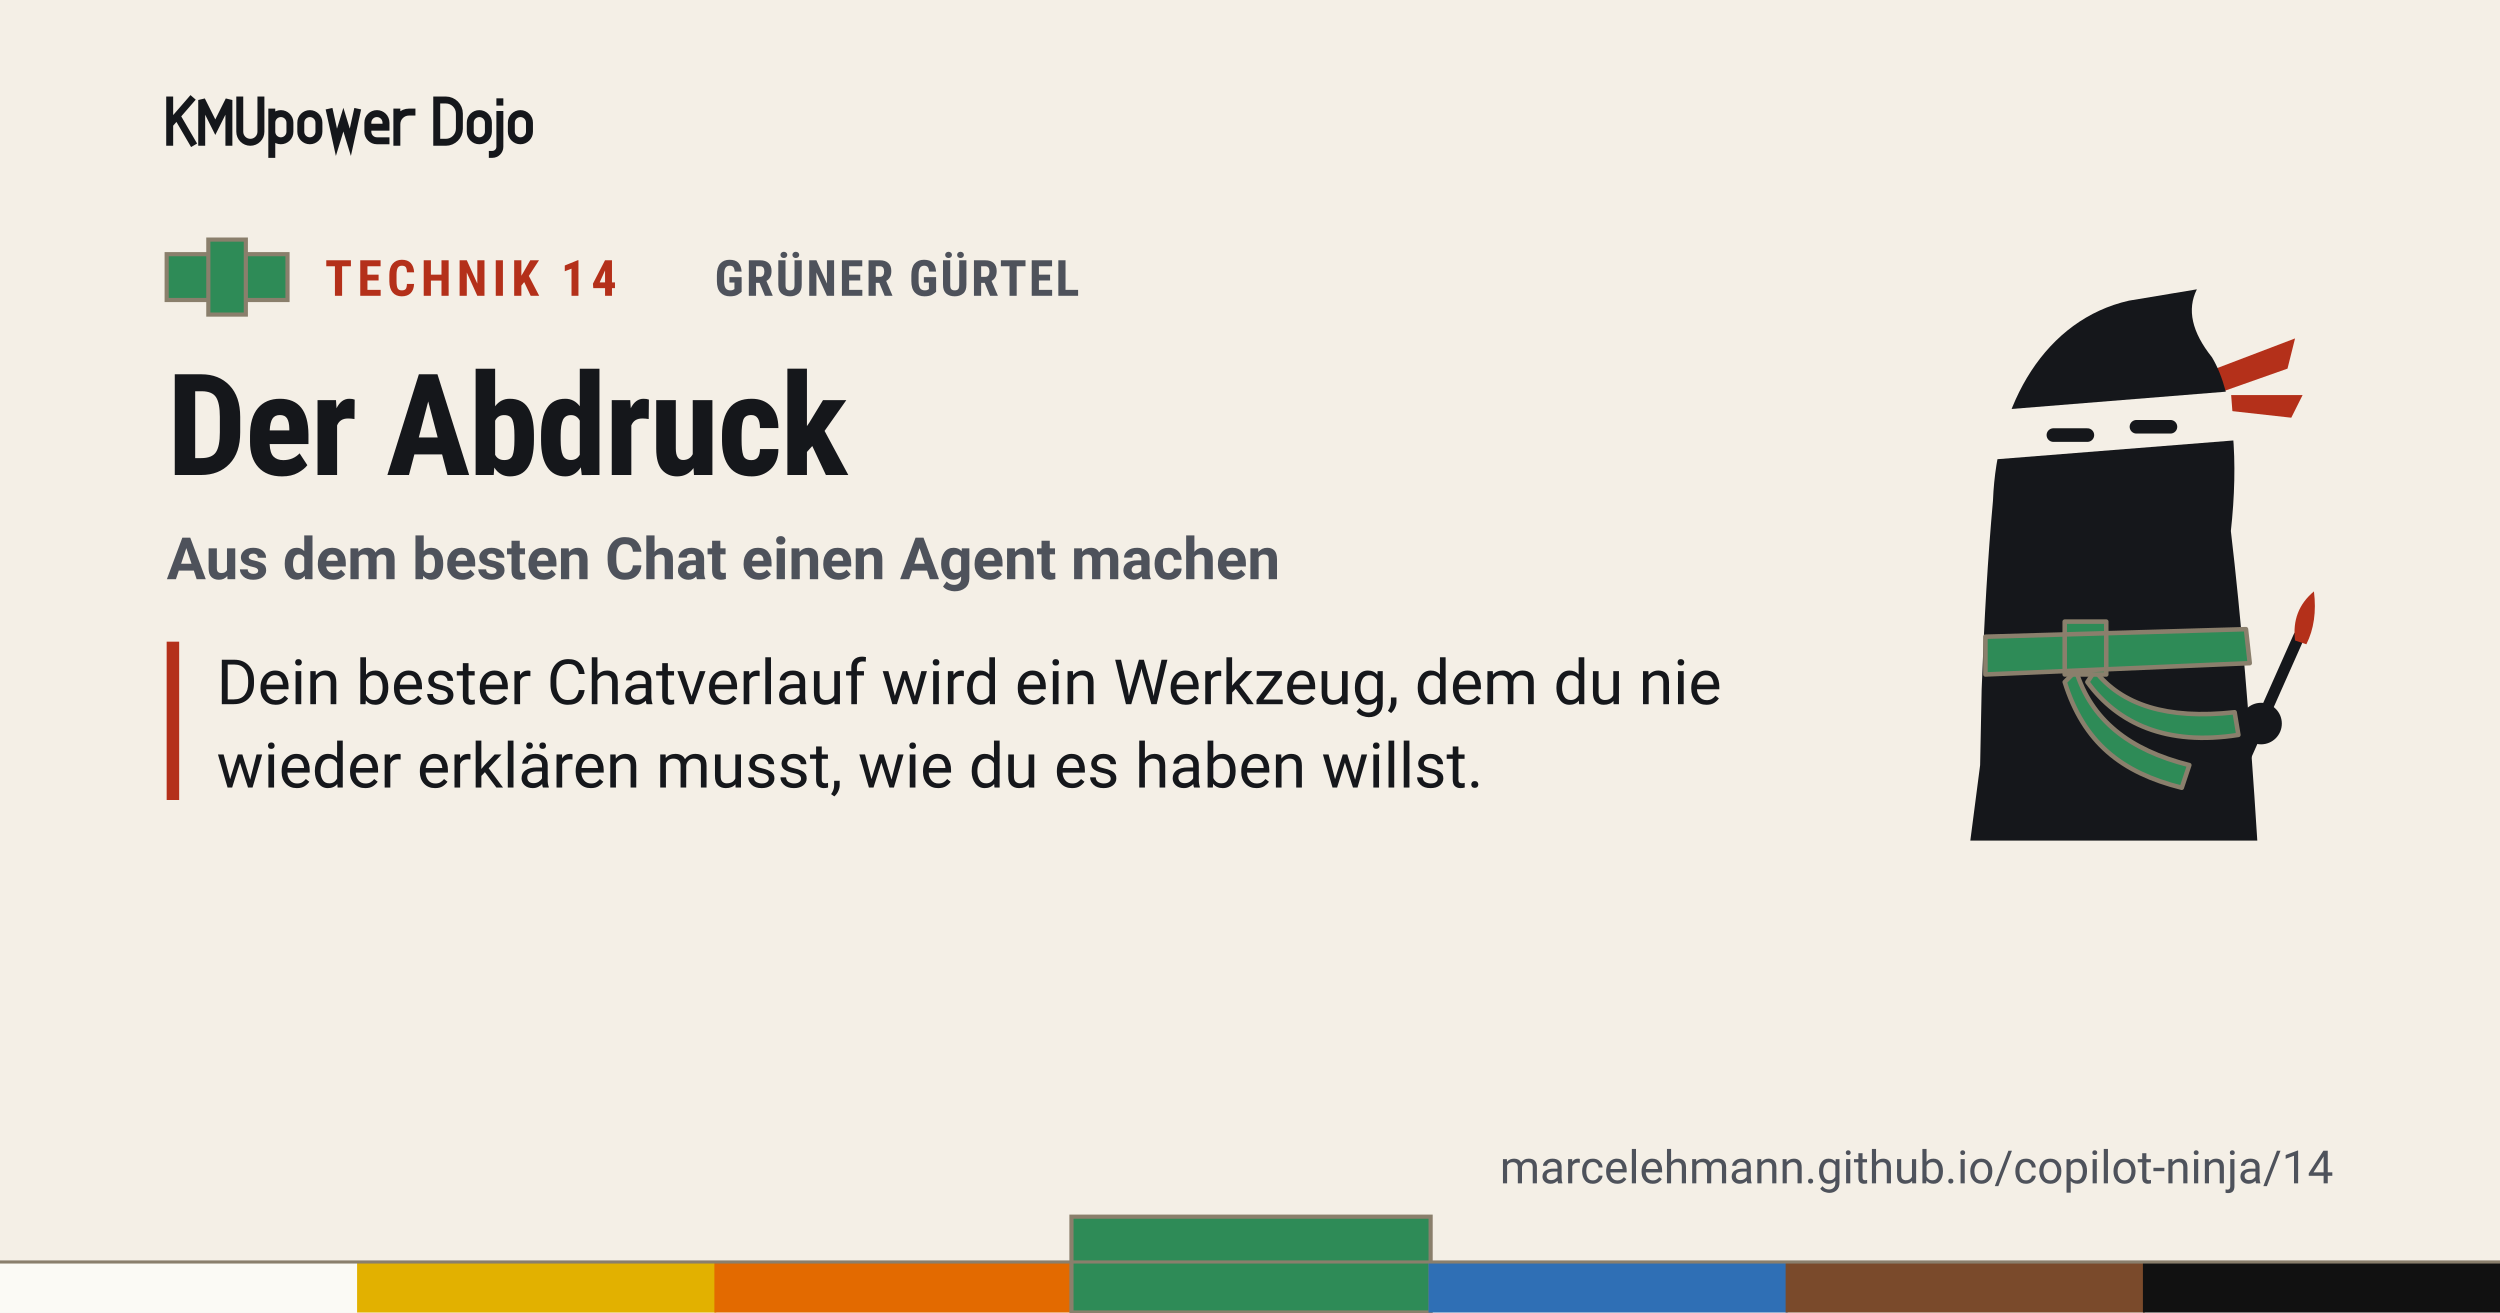
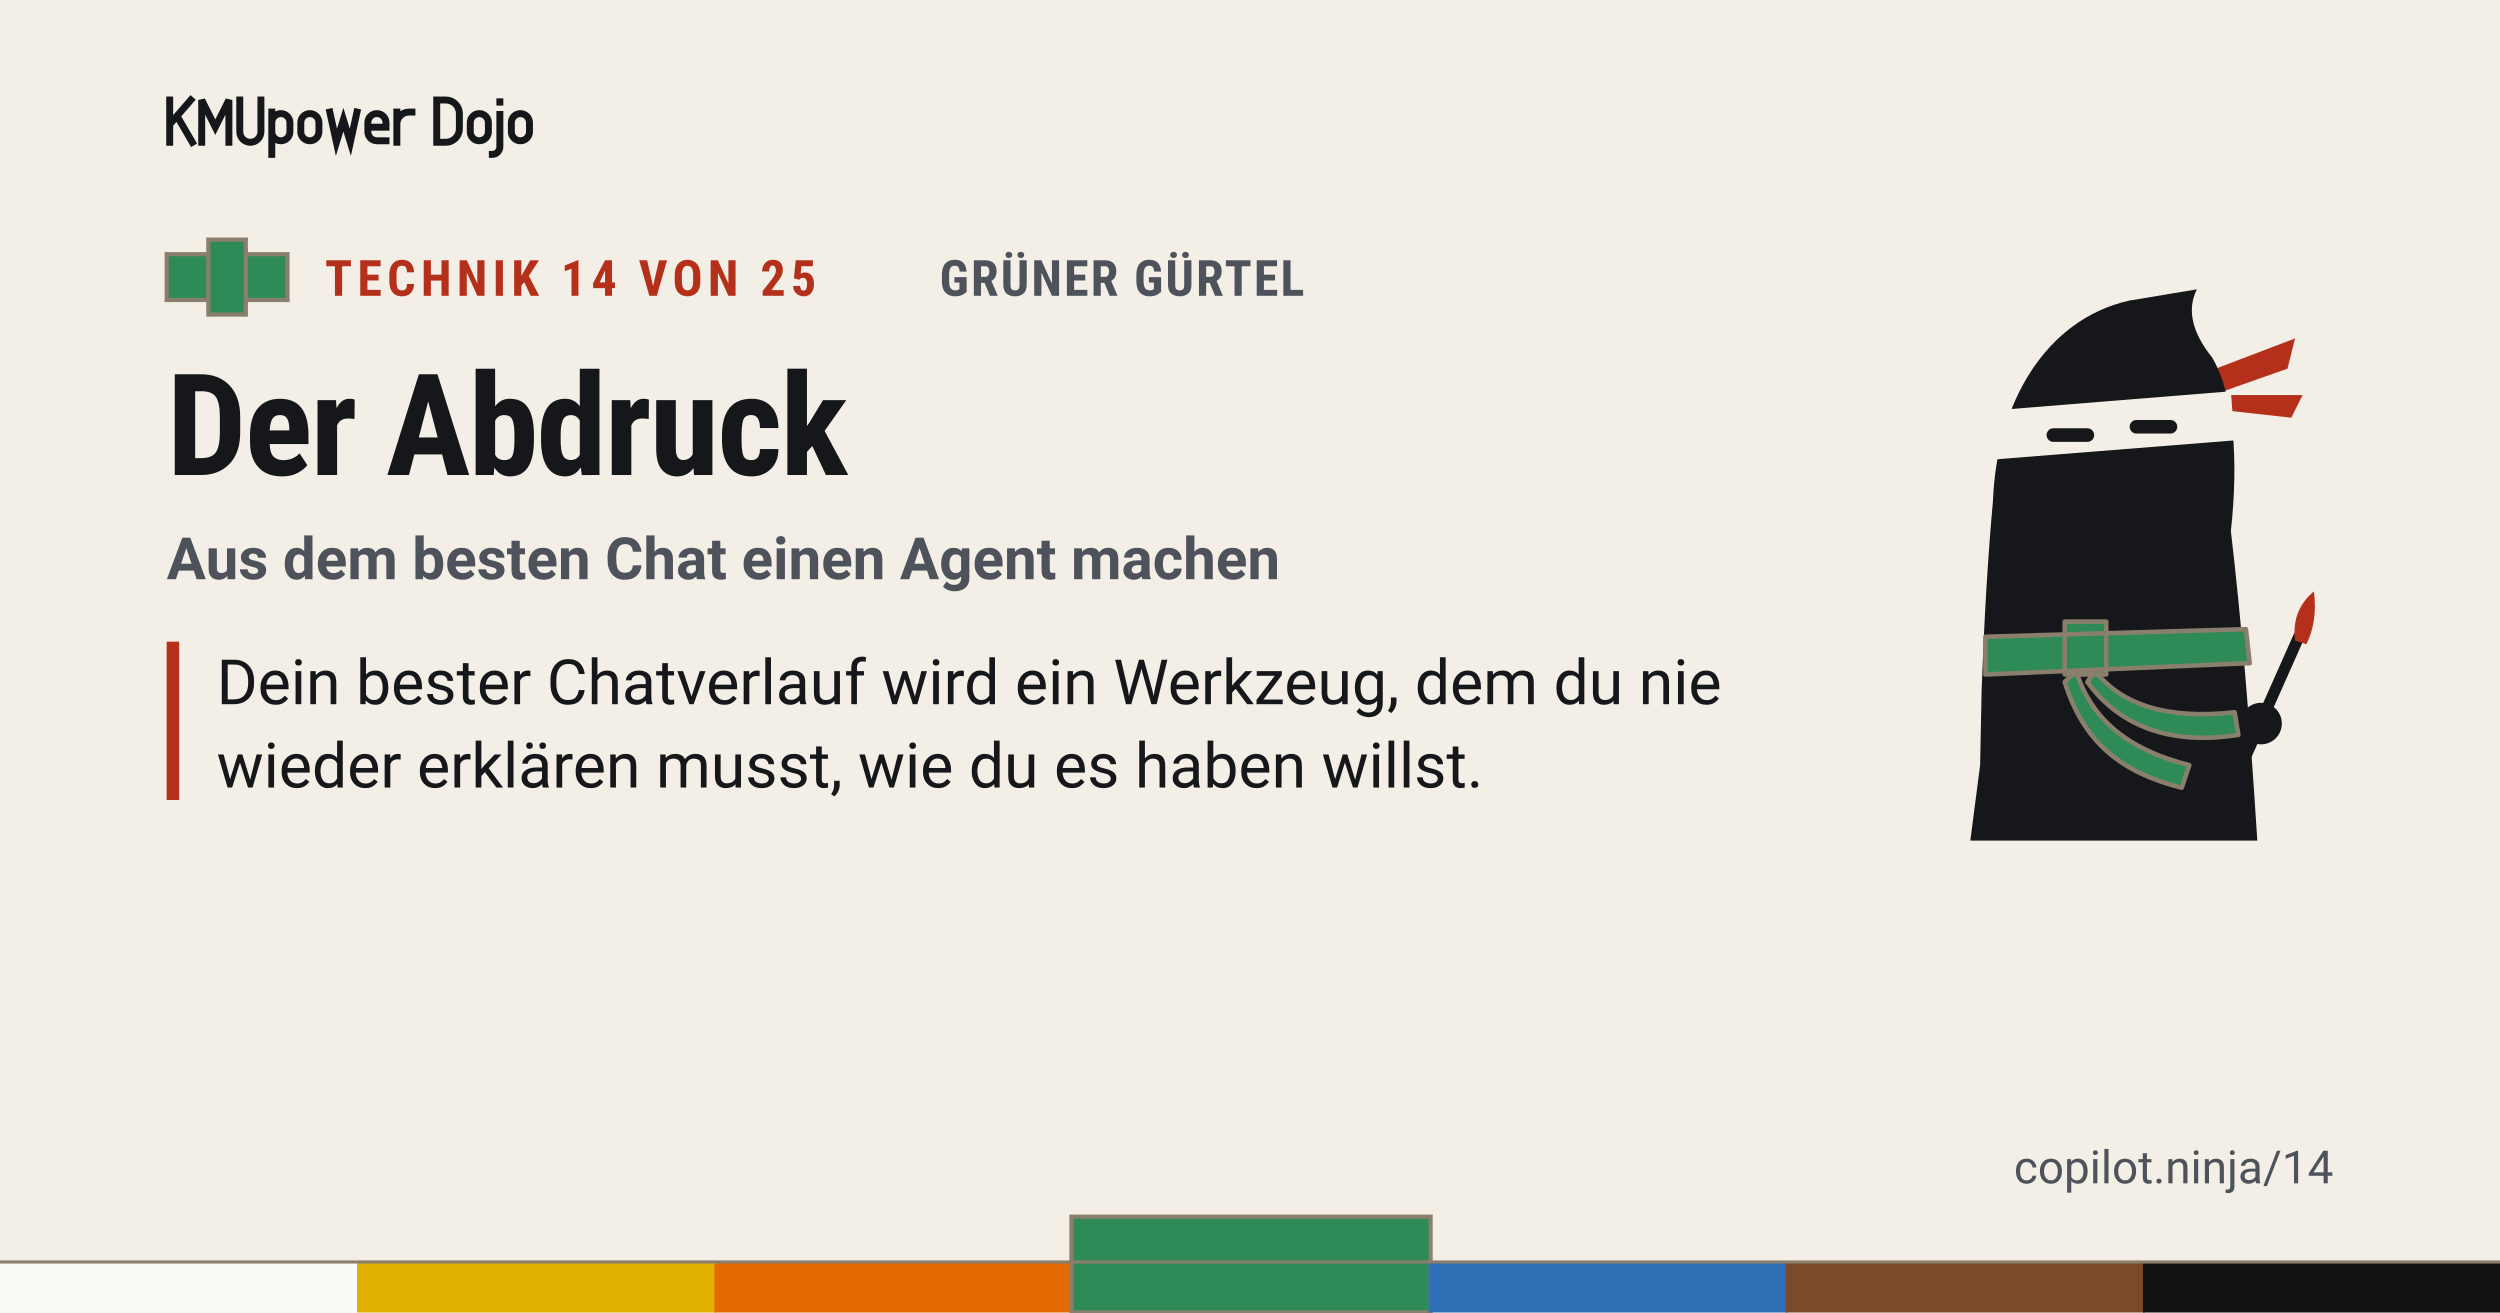
<svg xmlns="http://www.w3.org/2000/svg" width="1200" height="630" viewBox="0 0 1200 630" role="img" aria-label="Technik 14: Der Abdruck. Dein bester Chatverlauf wird ein Werkzeug, dem du nie wieder erklären musst, wie du es haben willst.">
  <rect width="1200" height="630" fill="#F4EFE6" />
  <g transform="translate(80 48) scale(1.45)" fill="none" stroke="#15171B" stroke-width="2.3" stroke-linecap="square">
    <path d="M1 0V14M8 0L1.5 7.5M3.6 5.6L8.5 14M11.6 14V0L16.1 9L20.6 0V14M24.2 0V10.5A3.5 3.5 0 0 0 31.2 10.5V0M34.8 18V4M34.8 7.5A3 3 0 0 1 40.8 7.5V10.5A3 3 0 0 1 34.8 10.5M44.4 7.5A3 3 0 0 1 50.4 7.5V10.5A3 3 0 0 1 44.4 10.5ZM54 4L56.2 14L58.5 6.5L60.8 14L63 4M66.8 9H72.6V7.5A3 3 0 0 0 66.6 7.5V10.5A3 3 0 0 0 69.6 13.5H72.6M76.2 14V4M76.2 8A4 4 0 0 1 80.2 4H81.2M89.4 0H92.4A4.5 4.5 0 0 1 96.9 4.5V9.5A4.5 4.5 0 0 1 92.4 14H89.4ZM100.5 7.5A3 3 0 0 1 106.5 7.5V10.5A3 3 0 0 1 100.5 10.5ZM110.3 4.8V15.5A2.5 2.5 0 0 1 107.8 18M110.3 0.6V0.7M114.1 7.5A3 3 0 0 1 120.1 7.5V10.5A3 3 0 0 1 114.1 10.5Z" />
  </g>
  <rect x="80" y="122" width="58" height="22" fill="#2E8B57" stroke="#8A7F6C" stroke-width="2" />
  <rect x="100" y="115" width="18" height="36" fill="#2E8B57" stroke="#8A7F6C" stroke-width="2" />
-   <text x="156" y="142" font-family="Bahnschrift, 'Avenir Next Condensed', 'Roboto Condensed', 'Arial Narrow', sans-serif" font-weight="700" font-size="24" letter-spacing="2.5" fill="#B4301A">TECHNIK 14</text>
-   <text x="343" y="142" font-family="Bahnschrift, 'Avenir Next Condensed', 'Roboto Condensed', 'Arial Narrow', sans-serif" font-weight="600" font-size="24" letter-spacing="1" fill="#4E525B">GRÜNER GÜRTEL</text>
+   <text x="156" y="142" font-family="Bahnschrift, 'Avenir Next Condensed', 'Roboto Condensed', 'Arial Narrow', sans-serif" font-weight="700" font-size="24" letter-spacing="2.5" fill="#B4301A">TECHNIK 14 VON 25</text>
+   <text x="451" y="142" font-family="Bahnschrift, 'Avenir Next Condensed', 'Roboto Condensed', 'Arial Narrow', sans-serif" font-weight="600" font-size="24" letter-spacing="1" fill="#4E525B">GRÜNER GÜRTEL</text>
  <text x="80" y="228" font-size="68" font-family="Bahnschrift, 'Avenir Next Condensed', 'Roboto Condensed', 'Arial Narrow', sans-serif" font-weight="700" fill="#15171B" letter-spacing="-1">Der Abdruck</text>
  <text x="80" y="278" font-size="28" font-family="'Segoe UI', system-ui, -apple-system, Roboto, Arial, sans-serif" font-weight="600" fill="#4E525B">Aus dem besten Chat einen Agent machen</text>
  <rect x="80" y="308" width="6" height="76" fill="#B4301A" />
  <text x="104" y="338" font-size="30" font-family="'Segoe UI', system-ui, -apple-system, Roboto, Arial, sans-serif" fill="#15171B">Dein bester Chatverlauf wird ein Werkzeug, dem du nie</text>
  <text x="104" y="378" font-size="30" font-family="'Segoe UI', system-ui, -apple-system, Roboto, Arial, sans-serif" fill="#15171B">wieder erklären musst, wie du es haben willst.</text>
  <svg x="902" y="128" width="218" height="290" viewBox="0 0 120 160">
    <style>.t-koerper{fill:#15171B}.t-gesicht{fill:#F4EFE6}.t-augen{fill:none;stroke:#15171B;stroke-width:3.6;stroke-linecap:round}.t-band,.t-pinsel-spitze{fill:#B4301A}.t-guertel,.t-guertel-enden{fill:#2E8B57;stroke:#8A7F6C;stroke-width:1.2;stroke-linejoin:round}.t-pinsel-stiel{fill:none;stroke:#15171B;stroke-width:3;stroke-linecap:round}.t-hand{fill:#15171B}.t-rolle,.t-strich{display:none}</style>
    <g class="t-figur">
      <path class="t-band" d="M89 27l21-8-2 8-17 6zM90 34h22l-3 6-18-2z" />
      <path class="t-koerper" d="M24 152l2.6-20 .4-20q1-28 3-50c1-26 14-48 36-53l18-3q-4 8 4 18c6 10 7 28 5 46q4 34 7 82z" />
      <path class="t-gesicht" d="M31 38l62-5 1 13-63 5z" />
      <path class="t-augen" d="M46 44.6h9M68 42.4h9" />
      <g class="t-rolle">
        <path class="t-rolle-blatt" d="M30 114h60v18H30z" />
        <path class="t-rolle-zeilen" d="M38 120h40M38 126h28" />
        <path class="t-rolle-enden" d="M25 111h6v24h-6zM89 111h6v24h-6z" />
      </g>
      <path class="t-guertel-enden" d="M52 107c4 13 14 21 30 25l-2 6c-16-4-26-12-31-28zM57 107c7 9 19 13 37 11l1 6c-19 3-32-3-40-14z" />
      <path class="t-guertel" d="M28 98l69-2 1 9-70 3zM49 94h11v14H49z" />
      <g class="t-pinsel">
        <path class="t-pinsel-stiel" d="M95 134l16-36" />
        <path class="t-pinsel-spitze" d="M110 99q-1-8 5-13 1 8-2 14z" />
        <circle class="t-hand" cx="101" cy="121" r="5.5" />
      </g>
      <path class="t-strich" pathLength="1" d="M24 152l2.6-20 .4-20q1-28 3-50c1-26 14-48 36-53l18-3q-4 8 4 18c6 10 7 28 5 46q4 34 7 82z" />
    </g>
  </svg>
-   <text x="1120" y="568" text-anchor="end" font-family="'Segoe UI', system-ui, -apple-system, Roboto, Arial, sans-serif" font-size="22" fill="#4E525B">marcelehmann.github.io/copilot-ninja/14</text>
+   <text x="1120" y="568" text-anchor="end" font-family="'Segoe UI', system-ui, -apple-system, Roboto, Arial, sans-serif" font-size="22" fill="#4E525B">copilot.ninja/14</text>
  <rect x="0.0" y="606" width="172.4" height="24" fill="#FBFAF5" />
  <rect x="171.4" y="606" width="172.4" height="24" fill="#E2B100" />
  <rect x="342.9" y="606" width="172.4" height="24" fill="#E36A00" />
  <rect x="514.3" y="584" width="172.4" height="46" fill="#2E8B57" stroke="#8A7F6C" stroke-width="2" />
  <rect x="685.7" y="606" width="172.4" height="24" fill="#2F6FB5" />
  <rect x="857.1" y="606" width="172.4" height="24" fill="#7A4A2B" />
  <rect x="1028.6" y="606" width="172.4" height="24" fill="#111111" />
  <rect x="0" y="605" width="1200" height="1.5" fill="#8A7F6C" />
</svg>
